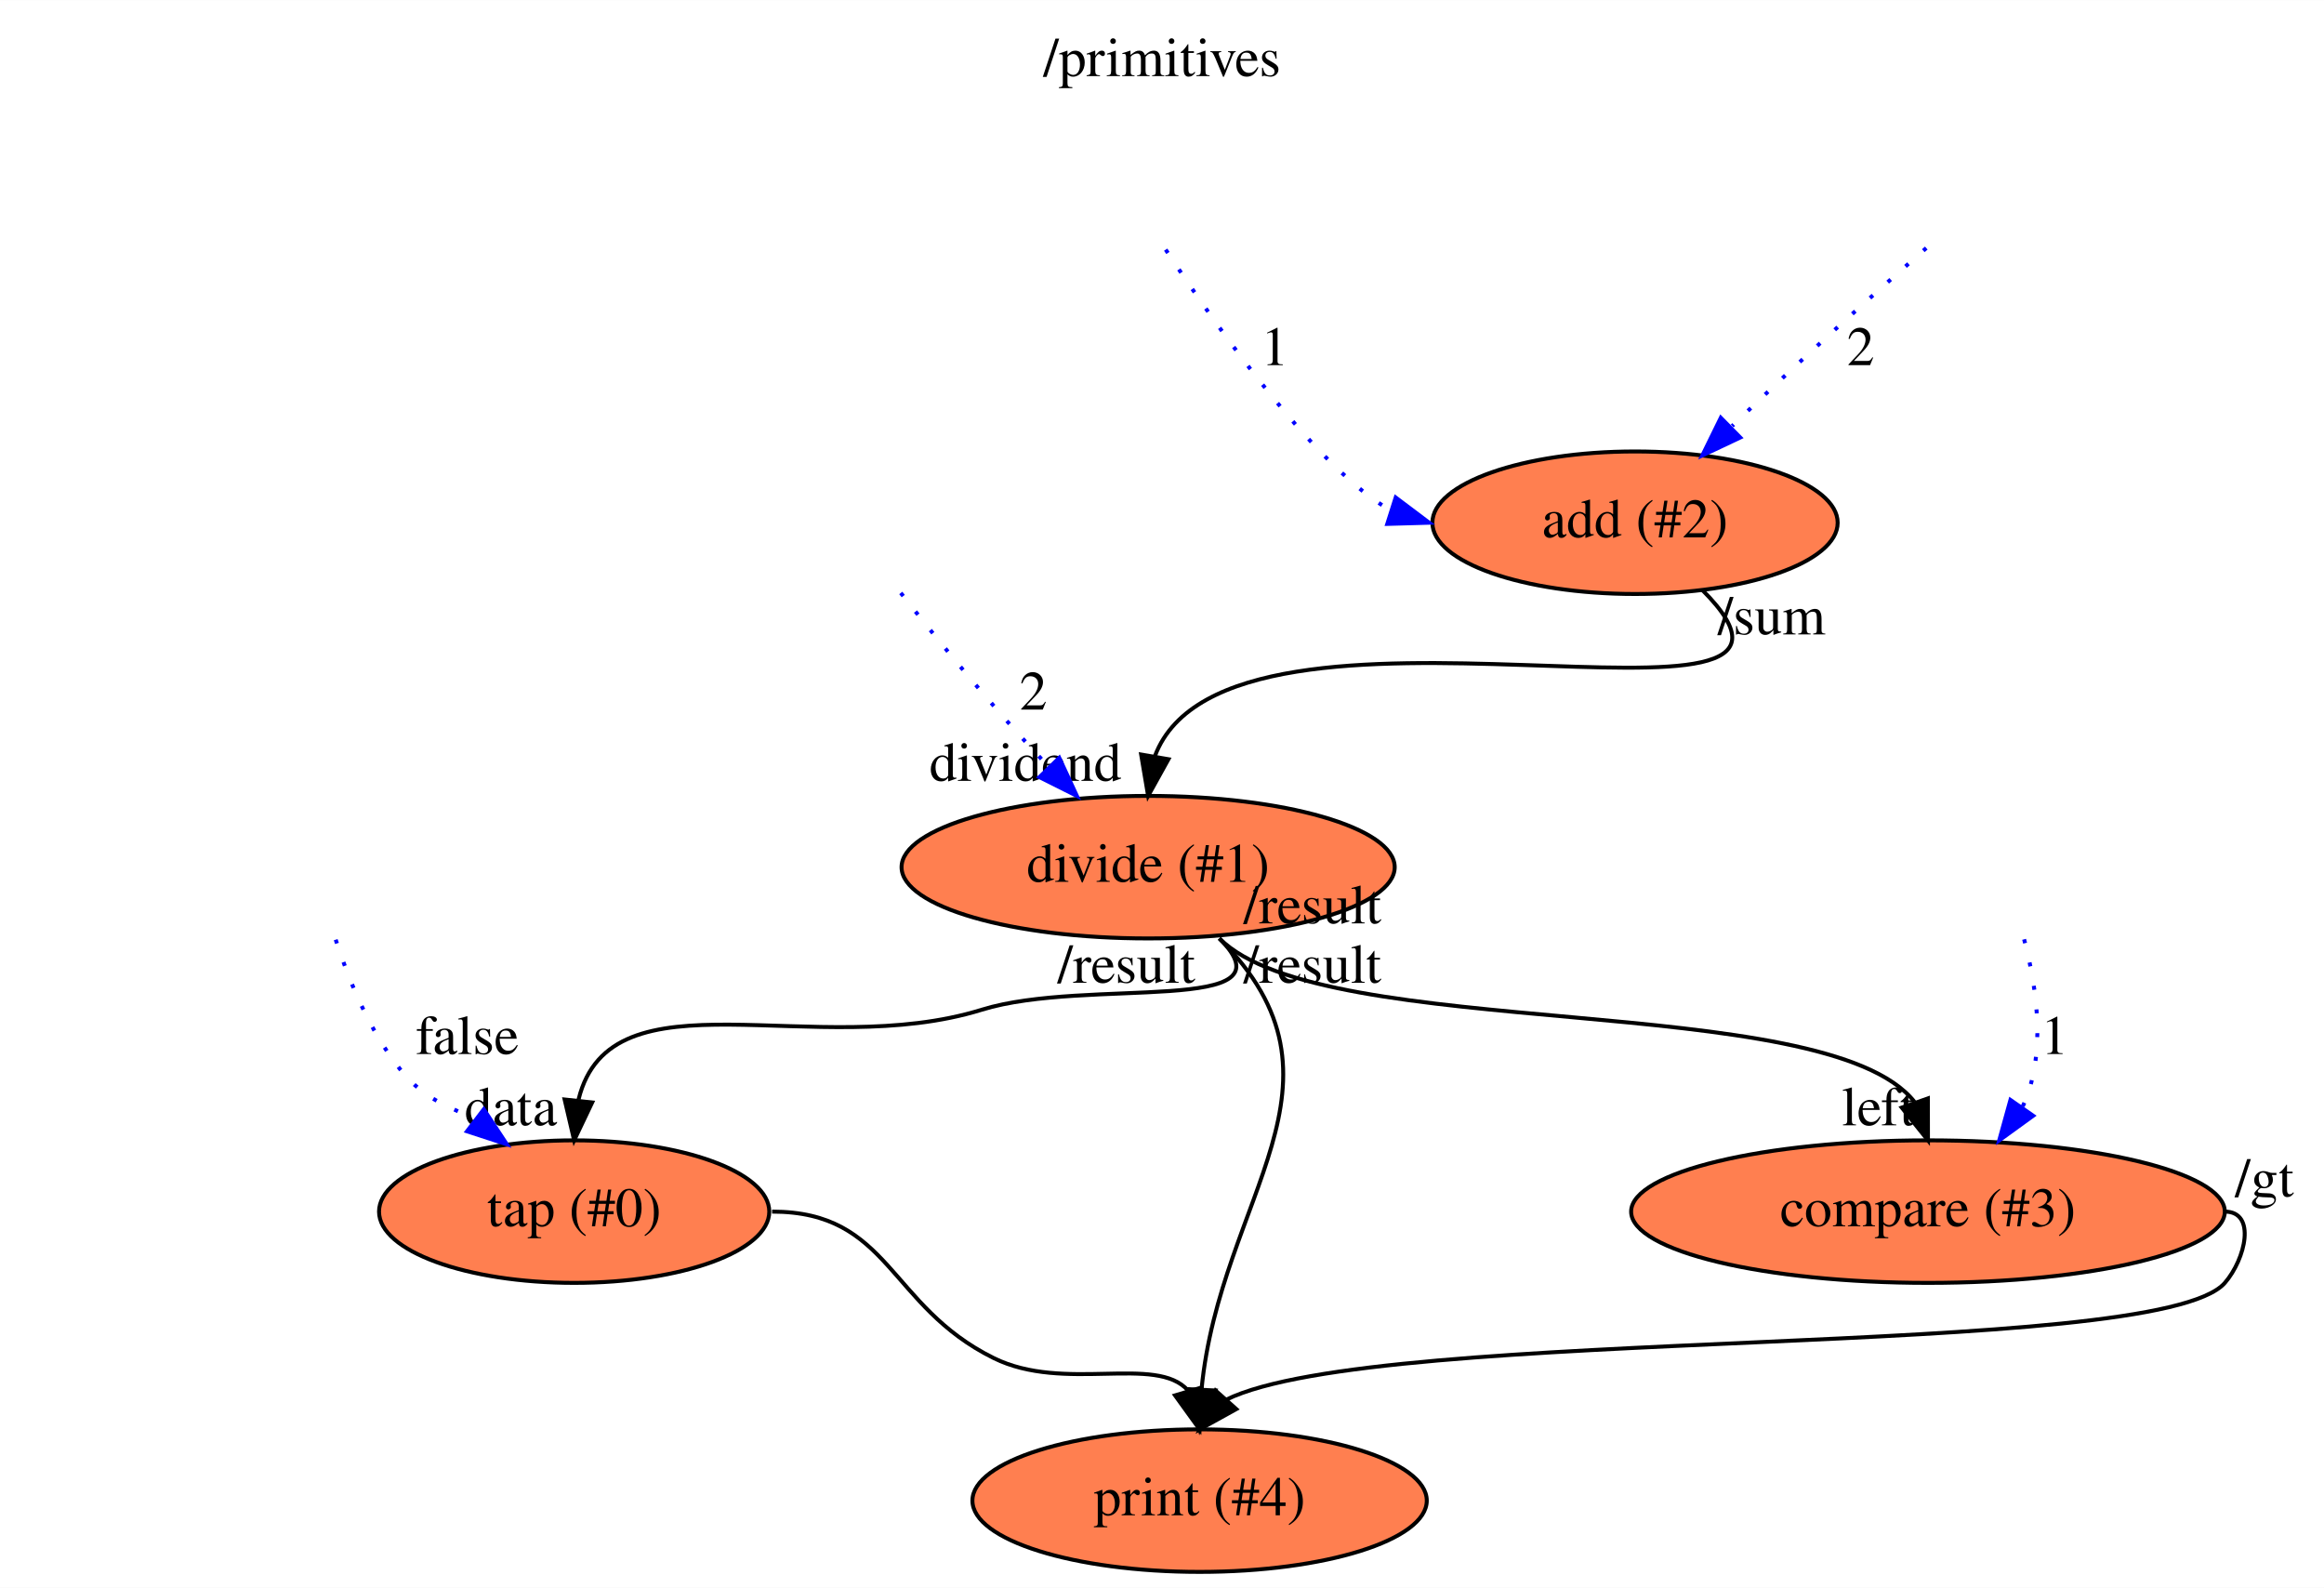
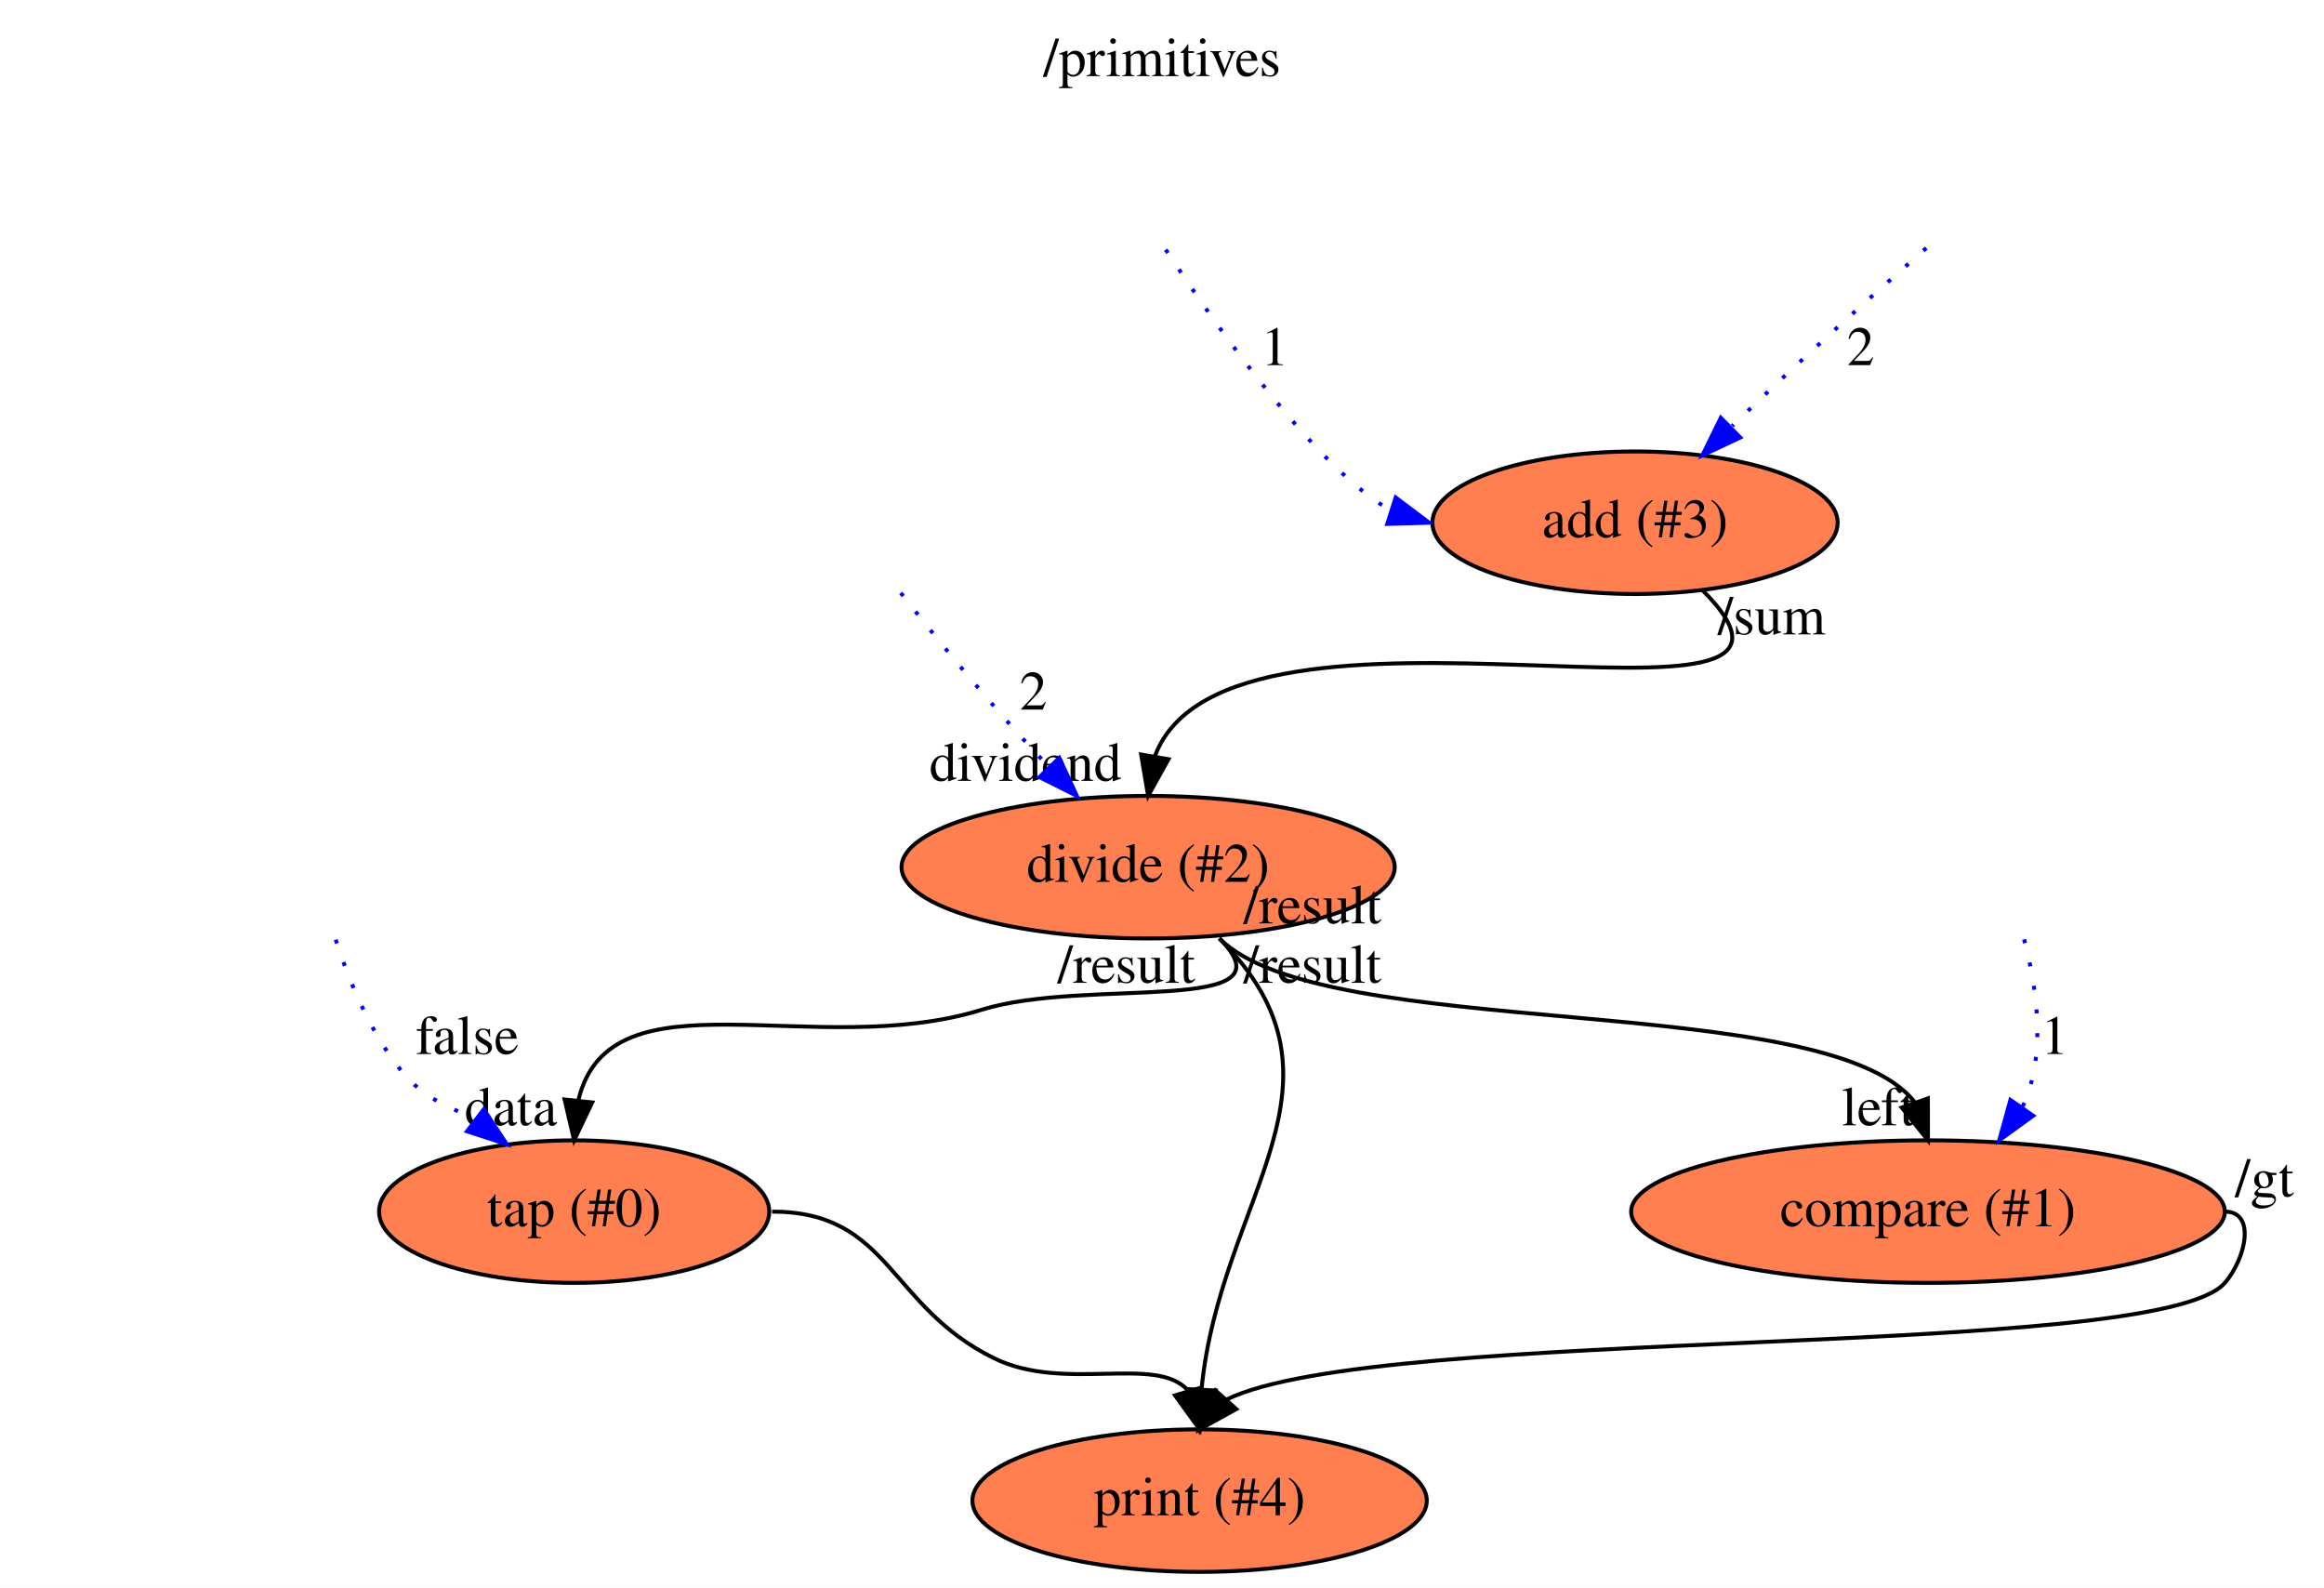
<svg xmlns="http://www.w3.org/2000/svg" xmlns:xlink="http://www.w3.org/1999/xlink" width="587pt" height="401pt" viewBox="0.00 0.00 587.09 401.00">
  <g id="graph0" class="graph" transform="scale(1 1) rotate(0) translate(4 397)">
    <polygon fill="#ffffff" stroke="transparent" points="-4,4 -4,-397 583.087,-397 583.087,4 -4,4" />
    <text text-anchor="middle" x="289.543" y="-377.8" font-family="Times,serif" font-size="14.00" fill="#000000">/primitives</text>
    <g id="node1" class="node">
      <g id="a_node1">
-         <a xlink:href="file:///home/travis/build/andrewdavidmackenzie/flow/flowstdlib/math/add/add.html" xlink:title="add (#2)">
+         <a xlink:href="file:///home/travis/build/andrewdavidmackenzie/flow/flowstdlib/math/add/add.html" xlink:title="add (#3)">
          <ellipse fill="#ff7f50" stroke="#000000" cx="409.043" cy="-265" rx="51.191" ry="18" />
-           <text text-anchor="middle" x="409.043" y="-261.3" font-family="Times,serif" font-size="14.00" fill="#000000">add (#2)</text>
+           <text text-anchor="middle" x="409.043" y="-261.3" font-family="Times,serif" font-size="14.00" fill="#000000">add (#3)</text>
        </a>
      </g>
    </g>
    <g id="node4" class="node">
      <g id="a_node4">
-         <a xlink:href="file:///home/travis/build/andrewdavidmackenzie/flow/flowstdlib/math/divide/divide.html" xlink:title="divide (#1)">
+         <a xlink:href="file:///home/travis/build/andrewdavidmackenzie/flow/flowstdlib/math/divide/divide.html" xlink:title="divide (#2)">
          <ellipse fill="#ff7f50" stroke="#000000" cx="286.043" cy="-178" rx="62.289" ry="18" />
-           <text text-anchor="middle" x="286.043" y="-174.3" font-family="Times,serif" font-size="14.00" fill="#000000">divide (#1)</text>
+           <text text-anchor="middle" x="286.043" y="-174.3" font-family="Times,serif" font-size="14.00" fill="#000000">divide (#2)</text>
        </a>
      </g>
    </g>
    <g id="edge3" class="edge">
      <path fill="none" stroke="#000000" d="M426.043,-248C470.32,-203.724 306.469,-255.778 287.766,-206.093" />
      <polygon fill="#000000" stroke="#000000" points="291.176,-205.268 286.043,-196 284.276,-206.446 291.176,-205.268" />
      <text text-anchor="middle" x="255.043" y="-199.8" font-family="Times,serif" font-size="14.00" fill="#000000">dividend</text>
      <text text-anchor="middle" x="443.543" y="-236.8" font-family="Times,serif" font-size="14.00" fill="#000000">/sum</text>
    </g>
    <g id="edge1" class="edge">
      <path fill="none" stroke="#0000ff" stroke-dasharray="1,5" d="M482.616,-334.379C468.909,-322.361 450.361,-305.727 433.597,-289.441" />
      <polygon fill="#0000ff" stroke="#0000ff" points="435.624,-286.524 426.043,-282 430.711,-291.511 435.624,-286.524" />
      <text text-anchor="middle" x="466.043" y="-304.8" font-family="Times,serif" font-size="14.00" fill="#000000">2</text>
    </g>
    <g id="edge2" class="edge">
      <path fill="none" stroke="#0000ff" stroke-dasharray="1,5" d="M290.478,-333.974C304.601,-312.572 329.004,-278.469 347.333,-268.094" />
      <polygon fill="#0000ff" stroke="#0000ff" points="348.578,-271.371 357.043,-265 346.453,-264.701 348.578,-271.371" />
      <text text-anchor="middle" x="318.043" y="-304.8" font-family="Times,serif" font-size="14.00" fill="#000000">1</text>
    </g>
    <g id="node6" class="node">
      <g id="a_node6">
        <a xlink:href="file:///home/travis/build/andrewdavidmackenzie/flow/flowr/src/lib/flowruntime/stdio/stdout.html" xlink:title="print (#4)">
          <ellipse fill="#ff7f50" stroke="#000000" cx="299.043" cy="-18" rx="57.391" ry="18" />
          <text text-anchor="middle" x="299.043" y="-14.3" font-family="Times,serif" font-size="14.00" fill="#000000">print (#4)</text>
        </a>
      </g>
    </g>
    <g id="edge5" class="edge">
      <path fill="none" stroke="#000000" d="M304.043,-160C340.607,-123.436 304.219,-94.922 299.528,-46.053" />
      <polygon fill="#000000" stroke="#000000" points="303.021,-45.82 299.043,-36 296.029,-46.157 303.021,-45.82" />
      <text text-anchor="middle" x="280.543" y="-148.8" font-family="Times,serif" font-size="14.00" fill="#000000">/result</text>
    </g>
    <g id="node7" class="node">
      <g id="a_node7">
        <a xlink:href="file:///home/travis/build/andrewdavidmackenzie/flow/flowstdlib/control/tap/tap.html" xlink:title="tap (#0)">
          <ellipse fill="#ff7f50" stroke="#000000" cx="141.043" cy="-91" rx="49.291" ry="18" />
          <text text-anchor="middle" x="141.043" y="-87.3" font-family="Times,serif" font-size="14.00" fill="#000000">tap (#0)</text>
        </a>
      </g>
    </g>
    <g id="edge6" class="edge">
      <path fill="none" stroke="#000000" d="M304.043,-160C323.73,-140.314 270.634,-150.248 244.043,-142 201.897,-128.928 150.334,-152.554 142.158,-119.334" />
      <polygon fill="#000000" stroke="#000000" points="145.596,-118.567 141.043,-109 138.636,-119.318 145.596,-118.567" />
      <text text-anchor="middle" x="125.043" y="-112.8" font-family="Times,serif" font-size="14.00" fill="#000000">data</text>
      <text text-anchor="middle" x="327.543" y="-148.8" font-family="Times,serif" font-size="14.00" fill="#000000">/result</text>
    </g>
    <g id="node8" class="node">
      <g id="a_node8">
-         <a xlink:href="file:///home/travis/build/andrewdavidmackenzie/flow/flowstdlib/math/compare/compare.html" xlink:title="compare (#3)">
+         <a xlink:href="file:///home/travis/build/andrewdavidmackenzie/flow/flowstdlib/math/compare/compare.html" xlink:title="compare (#1)">
          <ellipse fill="#ff7f50" stroke="#000000" cx="483.043" cy="-91" rx="74.987" ry="18" />
-           <text text-anchor="middle" x="483.043" y="-87.3" font-family="Times,serif" font-size="14.00" fill="#000000">compare (#3)</text>
+           <text text-anchor="middle" x="483.043" y="-87.3" font-family="Times,serif" font-size="14.00" fill="#000000">compare (#1)</text>
        </a>
      </g>
    </g>
    <g id="edge7" class="edge">
      <path fill="none" stroke="#000000" d="M304.043,-160C330.662,-133.381 457.107,-147.232 479.613,-118.751" />
      <polygon fill="#000000" stroke="#000000" points="483.026,-119.595 483.043,-109 476.423,-117.272 483.026,-119.595" />
      <text text-anchor="middle" x="470.543" y="-112.8" font-family="Times,serif" font-size="14.00" fill="#000000">left</text>
      <text text-anchor="middle" x="327.543" y="-163.8" font-family="Times,serif" font-size="14.00" fill="#000000">/result</text>
    </g>
    <g id="edge4" class="edge">
      <path fill="none" stroke="#0000ff" stroke-dasharray="1,5" d="M223.557,-247.264C233.165,-235.015 246.793,-218.329 260.74,-203.532" />
      <polygon fill="#0000ff" stroke="#0000ff" points="263.595,-205.616 268.043,-196 258.569,-200.743 263.595,-205.616" />
      <text text-anchor="middle" x="257.043" y="-217.8" font-family="Times,serif" font-size="14.00" fill="#000000">2</text>
    </g>
    <g id="edge9" class="edge">
      <path fill="none" stroke="#000000" d="M191.043,-91C220.874,-91 220.294,-67.205 247.043,-54 264.861,-45.204 288.053,-54.964 296.124,-45.815" />
      <polygon fill="#000000" stroke="#000000" points="299.547,-46.583 299.043,-36 292.837,-44.587 299.547,-46.583" />
    </g>
    <g id="edge11" class="edge">
      <path fill="none" stroke="#000000" d="M558.043,-91C566.043,-91 563.285,-79.044 558.043,-73 540.894,-53.227 344.655,-62.632 305.73,-43.482" />
      <polygon fill="#000000" stroke="#000000" points="308.317,-41.124 299.043,-36 303.097,-45.788 308.317,-41.124" />
      <text text-anchor="middle" x="568.043" y="-94.8" font-family="Times,serif" font-size="14.00" fill="#000000">/gt</text>
    </g>
    <g id="edge8" class="edge">
      <path fill="none" stroke="#0000ff" stroke-dasharray="1,5" d="M80.805,-159.682C84.143,-149.326 89.393,-136.576 97.043,-127 103.626,-118.76 109.334,-117.91 115.877,-114.231" />
      <polygon fill="#0000ff" stroke="#0000ff" points="118.216,-116.848 124.043,-108 113.97,-111.283 118.216,-116.848" />
      <text text-anchor="middle" x="114.043" y="-130.8" font-family="Times,serif" font-size="14.00" fill="#000000">false</text>
    </g>
    <g id="edge10" class="edge">
      <path fill="none" stroke="#0000ff" stroke-dasharray="1,5" d="M507.337,-159.773C510.664,-147.141 512.953,-130.354 506.968,-117.525" />
      <polygon fill="#0000ff" stroke="#0000ff" points="509.624,-115.215 501.043,-109 503.876,-119.209 509.624,-115.215" />
      <text text-anchor="middle" x="515.043" y="-130.8" font-family="Times,serif" font-size="14.00" fill="#000000">1</text>
    </g>
  </g>
</svg>
